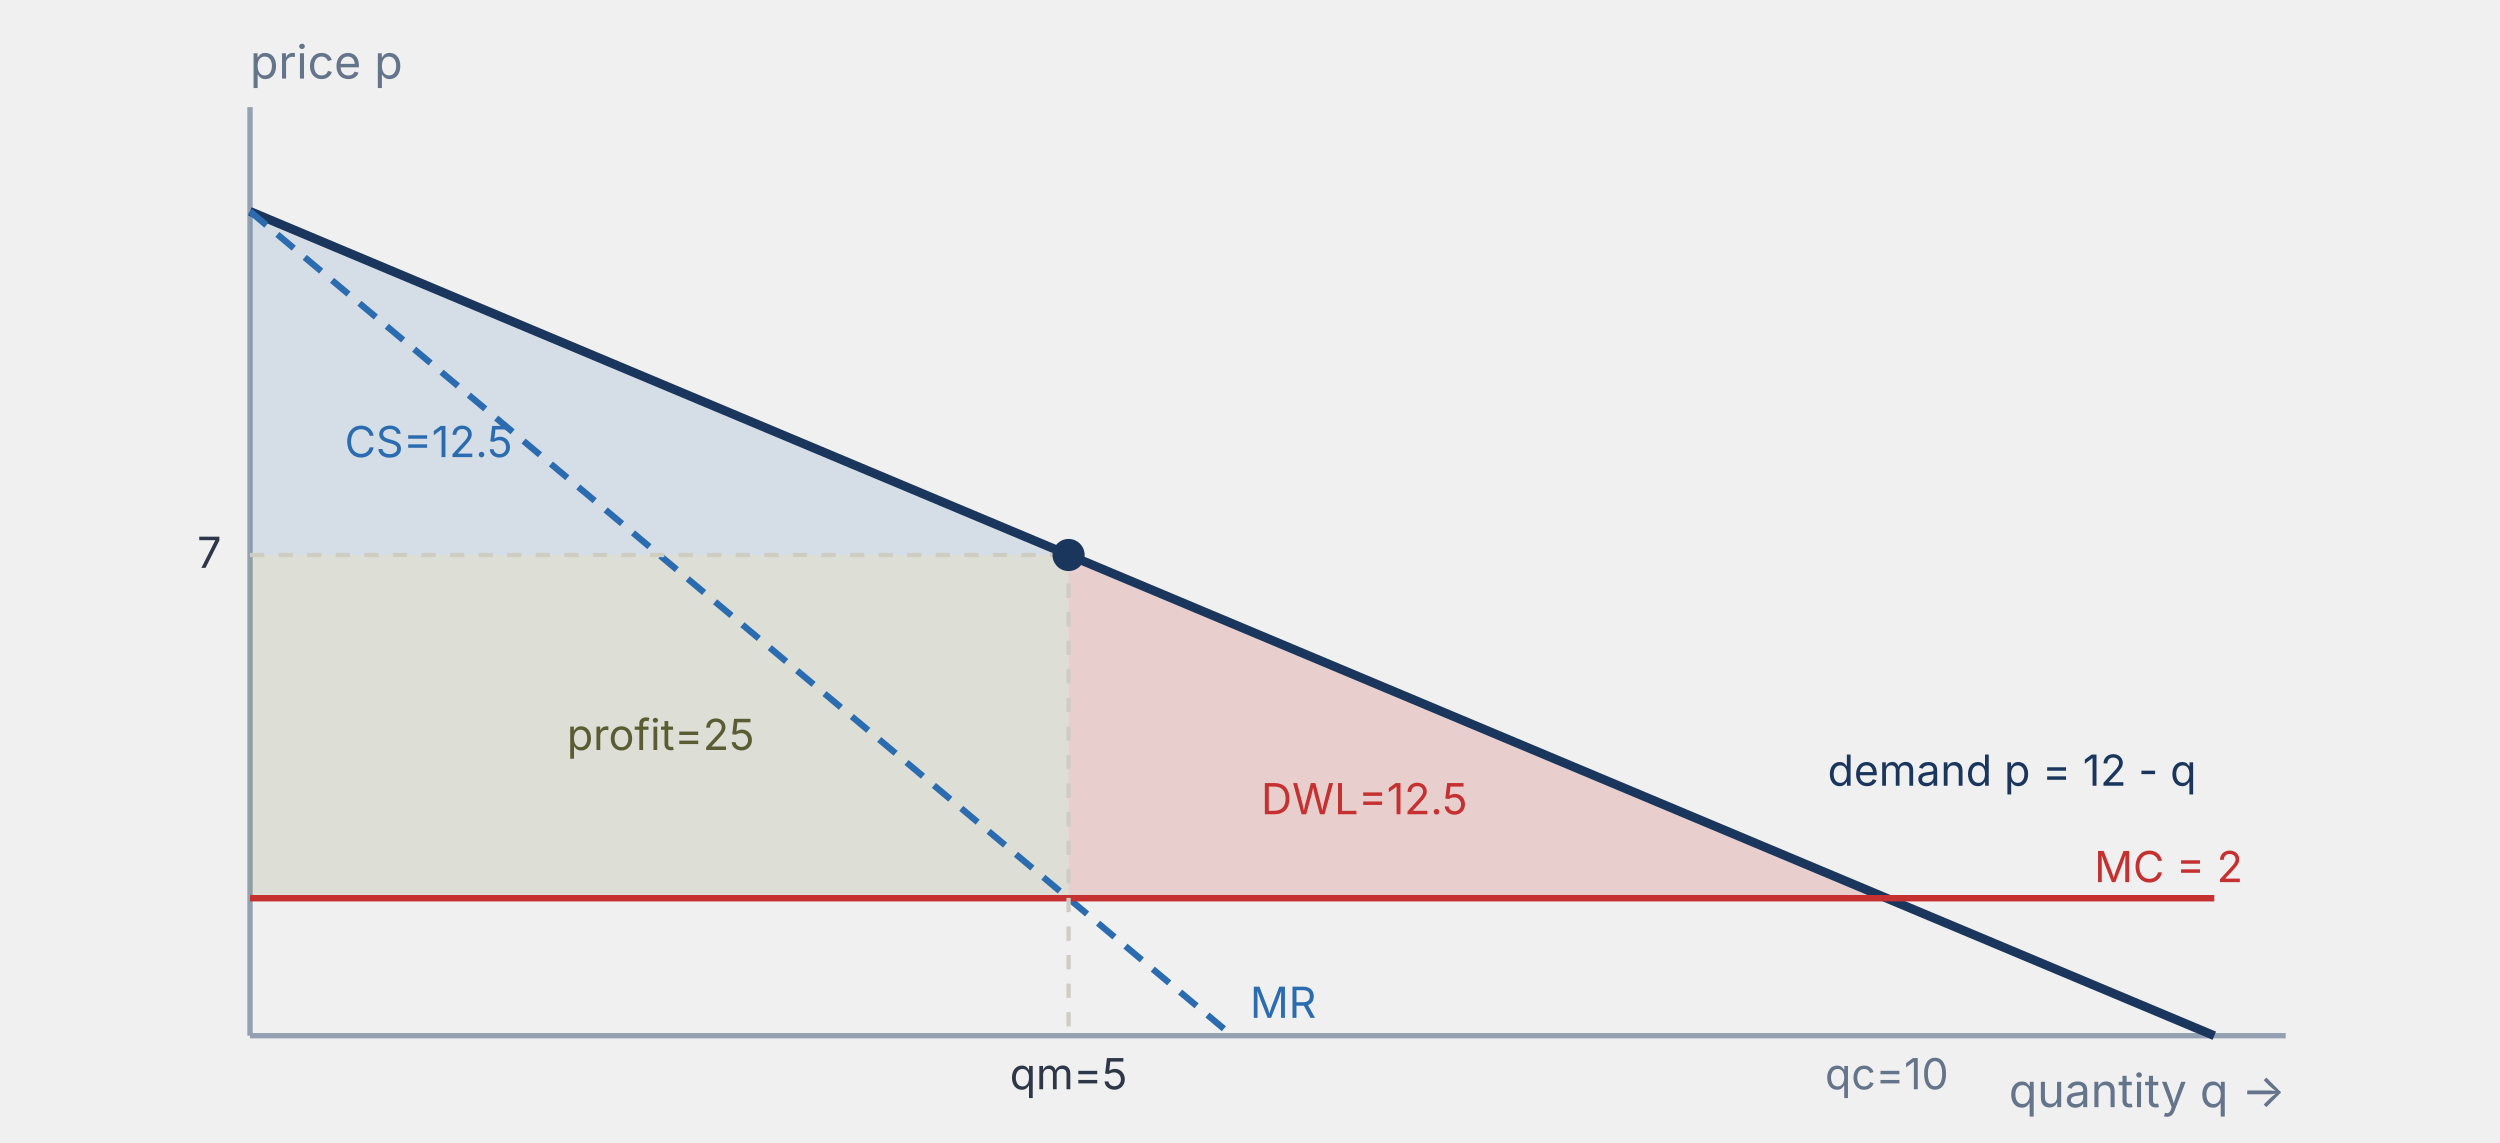
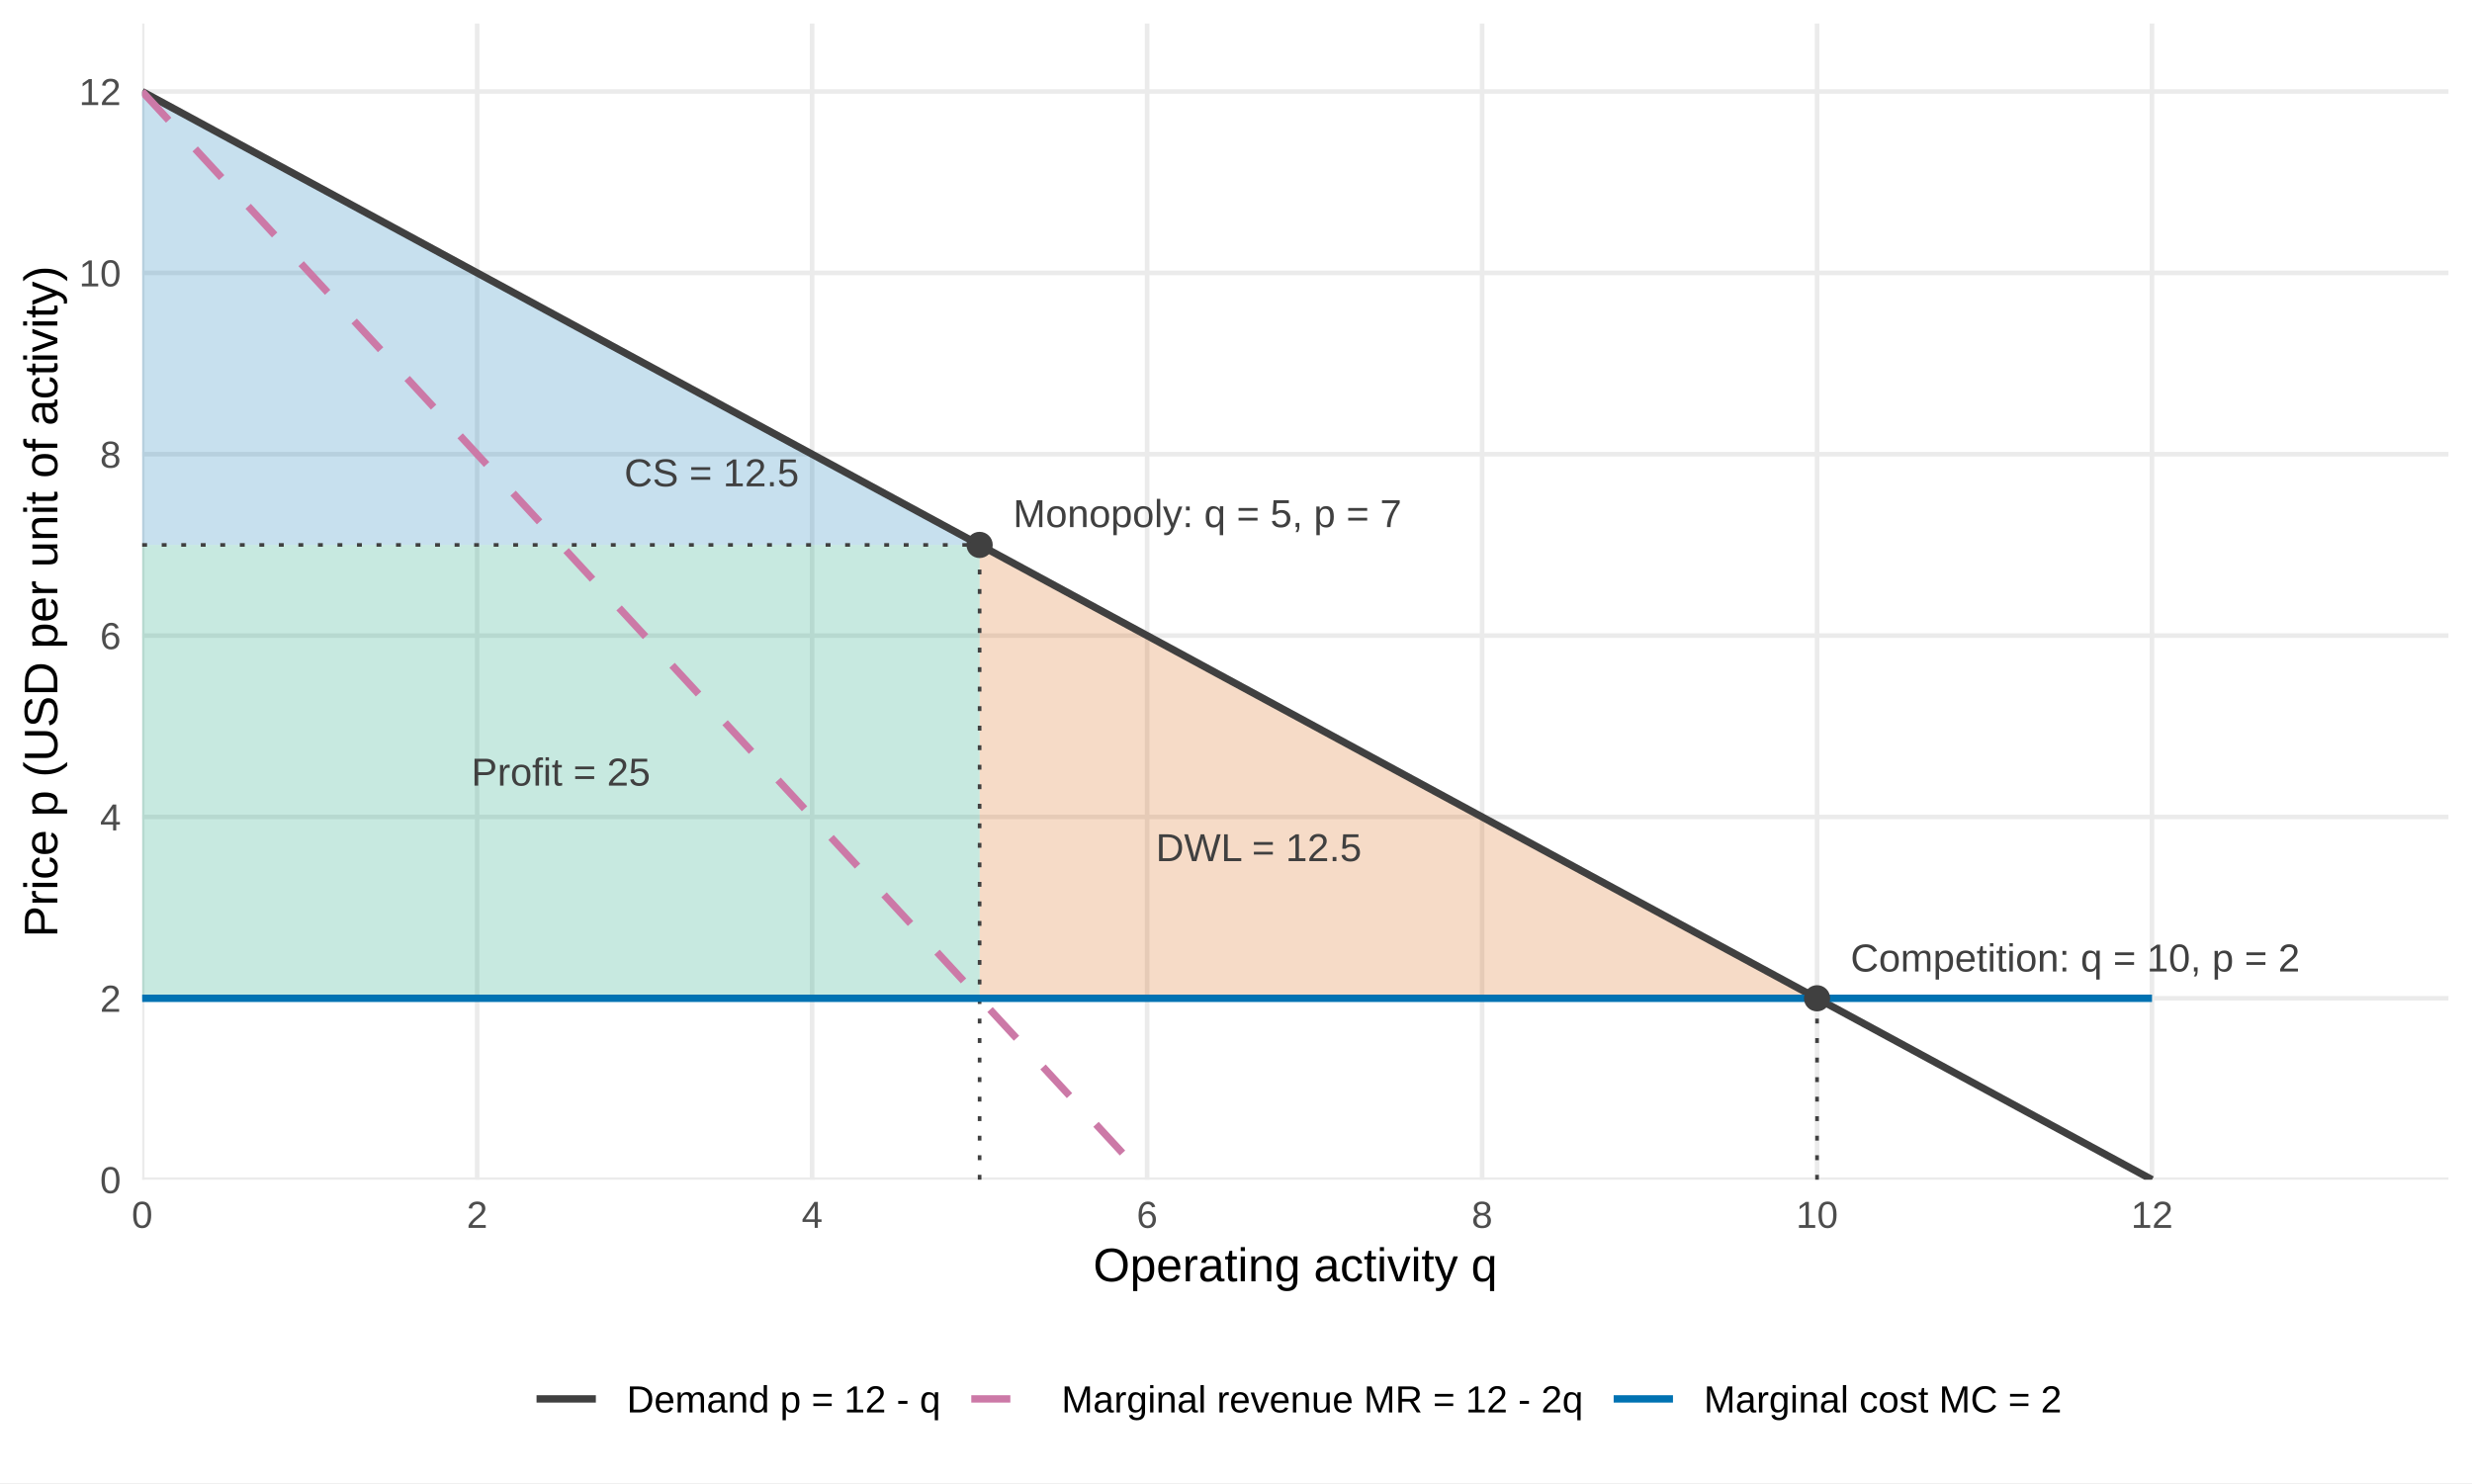
- <svg xmlns="http://www.w3.org/2000/svg" viewBox="0 0 700 320" font-family="-apple-system, 'Noto Sans SC', sans-serif">
-   <line x1="70" y1="30" x2="70" y2="290" stroke="#94a1b2" stroke-width="1.5" />
-   <line x1="70" y1="290" x2="640" y2="290" stroke="#94a1b2" stroke-width="1.5" />
-   <text x="70" y="22" text-anchor="start" font-size="13" fill="#64748b">price p</text>
-   <text x="640" y="310" text-anchor="end" font-size="13" fill="#64748b">quantity q →</text>
-   <polygon points="70.0,59.2 70.0,155.4 299.2,155.4" fill="#2b6cb0" opacity="0.14" />
-   <polygon points="70.0,155.4 299.2,155.4 299.2,251.5 70.0,251.5" fill="#7c7f46" opacity="0.16" />
-   <polygon points="299.2,155.4 528.3,251.5 299.2,251.5" fill="#c53030" opacity="0.18" />
-   <line x1="70.0" y1="59.2" x2="620.0" y2="290.0" stroke="#1a365d" stroke-width="2.5" />
-   <text x="615" y="220" text-anchor="end" font-size="12" fill="#1a365d">demand p = 12 - q</text>
-   <line x1="70.0" y1="59.2" x2="345.0" y2="290.0" stroke="#2b6cb0" stroke-width="1.8" stroke-dasharray="6 4" />
-   <text x="350" y="285" text-anchor="start" font-size="12" fill="#2b6cb0">MR</text>
-   <line x1="70.0" y1="251.5" x2="620.0" y2="251.5" stroke="#c53030" stroke-width="1.8" />
-   <text x="628" y="247" text-anchor="end" font-size="12" fill="#c53030">MC = 2</text>
-   <line x1="299.2" y1="155.4" x2="299.2" y2="290" stroke="#cfccc4" stroke-width="1.2" stroke-dasharray="4 4" />
-   <line x1="70" y1="155.4" x2="299.2" y2="155.4" stroke="#cfccc4" stroke-width="1.2" stroke-dasharray="4 4" />
-   <circle cx="299.2" cy="155.4" r="4.5" fill="#1a365d" />
-   <text x="62" y="159" text-anchor="end" font-size="12" fill="#2d3748">7</text>
-   <text x="299.2" y="305" text-anchor="middle" font-size="12" fill="#2d3748">qm=5</text>
-   <text x="528.3" y="305" text-anchor="middle" font-size="12" fill="#64748b">qc=10</text>
-   <text x="120" y="128" text-anchor="middle" font-size="12" fill="#2b6cb0">CS=12.5</text>
-   <text x="185" y="210" text-anchor="middle" font-size="12" fill="#5a5d33">profit=25</text>
-   <text x="382" y="228" text-anchor="middle" font-size="12" fill="#c53030">DWL=12.5</text>
+ <svg xmlns="http://www.w3.org/2000/svg" width="576.00pt" height="345.60pt" viewBox="0 0 576.00 345.60">
+   <g class="svglite">
+     <defs>
+       <style type="text/css">
+     .svglite line, .svglite polyline, .svglite polygon, .svglite path, .svglite rect, .svglite circle {
+       fill: none;
+       stroke: #000000;
+       stroke-linecap: round;
+       stroke-linejoin: round;
+       stroke-miterlimit: 10.00;
+     }
+     .svglite text {
+       white-space: pre;
+     }
+     .svglite g.glyphgroup path {
+       fill: inherit;
+       stroke: none;
+     }
+   </style>
+     </defs>
+     <rect width="100%" height="100%" style="stroke: none; fill: #FFFFFF;" />
+     <defs>
+       <clipPath id="cpMC4wMHw1NzYuMDB8MC4wMHwzNDUuNjA=">
+         <rect x="0.00" y="0.00" width="576.00" height="345.60" />
+       </clipPath>
+     </defs>
+     <g clip-path="url(#cpMC4wMHw1NzYuMDB8MC4wMHwzNDUuNjA=)">
+       <rect x="0.00" y="0.00" width="576.00" height="345.60" style="stroke-width: 1.07; stroke: none; fill: #FFFFFF;" />
+     </g>
+     <defs>
+       <clipPath id="cpMzMuMTN8NTcwLjUyfDUuNDh8Mjc0Ljkx">
+         <rect x="33.13" y="5.48" width="537.39" height="269.43" />
+       </clipPath>
+     </defs>
+     <g clip-path="url(#cpMzMuMTN8NTcwLjUyfDUuNDh8Mjc0Ljkx)">
+       <polyline points="33.13,274.91 570.52,274.91 " style="stroke-width: 1.07; stroke: #EBEBEB; stroke-linecap: butt;" />
+       <polyline points="33.13,232.64 570.52,232.64 " style="stroke-width: 1.07; stroke: #EBEBEB; stroke-linecap: butt;" />
+       <polyline points="33.13,190.38 570.52,190.38 " style="stroke-width: 1.07; stroke: #EBEBEB; stroke-linecap: butt;" />
+       <polyline points="33.13,148.12 570.52,148.12 " style="stroke-width: 1.07; stroke: #EBEBEB; stroke-linecap: butt;" />
+       <polyline points="33.13,105.85 570.52,105.85 " style="stroke-width: 1.07; stroke: #EBEBEB; stroke-linecap: butt;" />
+       <polyline points="33.13,63.59 570.52,63.59 " style="stroke-width: 1.07; stroke: #EBEBEB; stroke-linecap: butt;" />
+       <polyline points="33.13,21.33 570.52,21.33 " style="stroke-width: 1.07; stroke: #EBEBEB; stroke-linecap: butt;" />
+       <polyline points="33.13,274.91 33.13,5.48 " style="stroke-width: 1.07; stroke: #EBEBEB; stroke-linecap: butt;" />
+       <polyline points="111.18,274.91 111.18,5.48 " style="stroke-width: 1.07; stroke: #EBEBEB; stroke-linecap: butt;" />
+       <polyline points="189.23,274.91 189.23,5.48 " style="stroke-width: 1.07; stroke: #EBEBEB; stroke-linecap: butt;" />
+       <polyline points="267.29,274.91 267.29,5.48 " style="stroke-width: 1.07; stroke: #EBEBEB; stroke-linecap: butt;" />
+       <polyline points="345.34,274.91 345.34,5.48 " style="stroke-width: 1.07; stroke: #EBEBEB; stroke-linecap: butt;" />
+       <polyline points="423.39,274.91 423.39,5.48 " style="stroke-width: 1.07; stroke: #EBEBEB; stroke-linecap: butt;" />
+       <polyline points="501.44,274.91 501.44,5.48 " style="stroke-width: 1.07; stroke: #EBEBEB; stroke-linecap: butt;" />
+       <polygon points="33.13,126.99 33.13,21.33 228.26,126.99 " style="stroke-width: 1.07; stroke: none; stroke-linecap: butt; fill: #0072B2; fill-opacity: 0.22;" />
+       <polygon points="228.26,126.99 228.26,232.64 423.39,232.64 " style="stroke-width: 1.07; stroke: none; stroke-linecap: butt; fill: #D55E00; fill-opacity: 0.22;" />
+       <polygon points="33.13,232.64 228.26,232.64 228.26,126.99 33.13,126.99 " style="stroke-width: 1.07; stroke: none; stroke-linecap: butt; fill: #009E73; fill-opacity: 0.22;" />
+       <line x1="228.26" y1="274.91" x2="228.26" y2="126.99" style="stroke-width: 0.85; stroke: #404040; stroke-dasharray: 1.14,3.41; stroke-linecap: butt;" />
+       <line x1="423.39" y1="274.91" x2="423.39" y2="232.64" style="stroke-width: 0.85; stroke: #404040; stroke-dasharray: 1.14,3.41; stroke-linecap: butt;" />
+       <line x1="33.13" y1="126.99" x2="228.26" y2="126.99" style="stroke-width: 0.85; stroke: #404040; stroke-dasharray: 1.14,3.41; stroke-linecap: butt;" />
+       <polyline points="33.13,21.33 501.44,274.91 " style="stroke-width: 1.71; stroke: #404040; stroke-linecap: butt;" />
+       <polyline points="33.13,21.33 267.29,274.91 " style="stroke-width: 1.71; stroke: #CC79A7; stroke-dasharray: 9.10,9.10; stroke-linecap: butt;" />
+       <polyline points="33.13,232.64 501.44,232.64 " style="stroke-width: 1.71; stroke: #0072B2; stroke-linecap: butt;" />
+       <circle cx="228.26" cy="126.99" r="2.70" style="stroke-width: 0.71; stroke: #404040; fill: #404040;" />
+       <circle cx="423.39" cy="232.64" r="2.70" style="stroke-width: 0.71; stroke: #404040; fill: #404040;" />
+       <text x="236.06" y="122.84" style="font-size: 9.10px;fill: #404040; font-family: &quot;Arial&quot;;" textLength="90.58px" lengthAdjust="spacingAndGlyphs">Monopoly: q = 5, p = 7</text>
+       <text x="431.20" y="226.39" style="font-size: 9.10px;fill: #404040; font-family: &quot;Arial&quot;;" textLength="104.73px" lengthAdjust="spacingAndGlyphs">Competition: q = 10, p = 2</text>
+       <text x="165.82" y="113.33" text-anchor="middle" style="font-size: 9.10px;fill: #404040; font-family: &quot;Arial&quot;;" textLength="40.72px" lengthAdjust="spacingAndGlyphs">CS = 12.5</text>
+       <text x="130.69" y="183.07" text-anchor="middle" style="font-size: 9.10px;fill: #404040; font-family: &quot;Arial&quot;;" textLength="41.73px" lengthAdjust="spacingAndGlyphs">Profit = 25</text>
+       <text x="293.30" y="200.68" text-anchor="middle" style="font-size: 9.10px;fill: #404040; font-family: &quot;Arial&quot;;" textLength="47.95px" lengthAdjust="spacingAndGlyphs">DWL = 12.5</text>
+     </g>
+     <g clip-path="url(#cpMC4wMHw1NzYuMDB8MC4wMHwzNDUuNjA=)">
+       <text x="28.20" y="278.06" text-anchor="end" style="font-size: 8.80px;fill: #4D4D4D; font-family: &quot;Arial&quot;;" textLength="4.89px" lengthAdjust="spacingAndGlyphs">0</text>
+       <text x="28.20" y="235.79" text-anchor="end" style="font-size: 8.80px;fill: #4D4D4D; font-family: &quot;Arial&quot;;" textLength="4.89px" lengthAdjust="spacingAndGlyphs">2</text>
+       <text x="28.20" y="193.53" text-anchor="end" style="font-size: 8.80px;fill: #4D4D4D; font-family: &quot;Arial&quot;;" textLength="4.89px" lengthAdjust="spacingAndGlyphs">4</text>
+       <text x="28.20" y="151.27" text-anchor="end" style="font-size: 8.80px;fill: #4D4D4D; font-family: &quot;Arial&quot;;" textLength="4.89px" lengthAdjust="spacingAndGlyphs">6</text>
+       <text x="28.20" y="109.00" text-anchor="end" style="font-size: 8.80px;fill: #4D4D4D; font-family: &quot;Arial&quot;;" textLength="4.89px" lengthAdjust="spacingAndGlyphs">8</text>
+       <text x="28.20" y="66.74" text-anchor="end" style="font-size: 8.80px;fill: #4D4D4D; font-family: &quot;Arial&quot;;" textLength="9.78px" lengthAdjust="spacingAndGlyphs">10</text>
+       <text x="28.20" y="24.48" text-anchor="end" style="font-size: 8.80px;fill: #4D4D4D; font-family: &quot;Arial&quot;;" textLength="9.78px" lengthAdjust="spacingAndGlyphs">12</text>
+       <text x="33.13" y="286.14" text-anchor="middle" style="font-size: 8.80px;fill: #4D4D4D; font-family: &quot;Arial&quot;;" textLength="4.89px" lengthAdjust="spacingAndGlyphs">0</text>
+       <text x="111.18" y="286.14" text-anchor="middle" style="font-size: 8.80px;fill: #4D4D4D; font-family: &quot;Arial&quot;;" textLength="4.89px" lengthAdjust="spacingAndGlyphs">2</text>
+       <text x="189.23" y="286.14" text-anchor="middle" style="font-size: 8.80px;fill: #4D4D4D; font-family: &quot;Arial&quot;;" textLength="4.89px" lengthAdjust="spacingAndGlyphs">4</text>
+       <text x="267.29" y="286.14" text-anchor="middle" style="font-size: 8.80px;fill: #4D4D4D; font-family: &quot;Arial&quot;;" textLength="4.89px" lengthAdjust="spacingAndGlyphs">6</text>
+       <text x="345.34" y="286.14" text-anchor="middle" style="font-size: 8.80px;fill: #4D4D4D; font-family: &quot;Arial&quot;;" textLength="4.89px" lengthAdjust="spacingAndGlyphs">8</text>
+       <text x="423.39" y="286.14" text-anchor="middle" style="font-size: 8.80px;fill: #4D4D4D; font-family: &quot;Arial&quot;;" textLength="9.78px" lengthAdjust="spacingAndGlyphs">10</text>
+       <text x="501.44" y="286.14" text-anchor="middle" style="font-size: 8.80px;fill: #4D4D4D; font-family: &quot;Arial&quot;;" textLength="9.78px" lengthAdjust="spacingAndGlyphs">12</text>
+       <text x="301.82" y="298.60" text-anchor="middle" style="font-size: 11.00px; font-family: &quot;Arial&quot;;" textLength="94.22px" lengthAdjust="spacingAndGlyphs">Operating activity q</text>
+       <text transform="translate(13.36,140.19) rotate(-90)" text-anchor="middle" style="font-size: 11.00px; font-family: &quot;Arial&quot;;" textLength="156.56px" lengthAdjust="spacingAndGlyphs">Price p (USD per unit of activity)</text>
+       <line x1="125.02" y1="326.00" x2="138.84" y2="326.00" style="stroke-width: 1.71; stroke: #404040; stroke-linecap: butt;" />
+       <line x1="226.32" y1="326.00" x2="240.14" y2="326.00" style="stroke-width: 1.71; stroke: #CC79A7; stroke-dasharray: 9.10,9.10; stroke-linecap: butt;" />
+       <line x1="376.00" y1="326.00" x2="389.82" y2="326.00" style="stroke-width: 1.71; stroke: #0072B2; stroke-linecap: butt;" />
+       <text x="146.05" y="329.15" style="font-size: 8.80px; font-family: &quot;Arial&quot;;" textLength="73.06px" lengthAdjust="spacingAndGlyphs">Demand p = 12 - q</text>
+       <text x="247.35" y="329.15" style="font-size: 8.80px; font-family: &quot;Arial&quot;;" textLength="121.44px" lengthAdjust="spacingAndGlyphs">Marginal revenue MR = 12 - 2q</text>
+       <text x="397.03" y="329.15" style="font-size: 8.80px; font-family: &quot;Arial&quot;;" textLength="83.33px" lengthAdjust="spacingAndGlyphs">Marginal cost MC = 2</text>
+     </g>
+   </g>
</svg>
